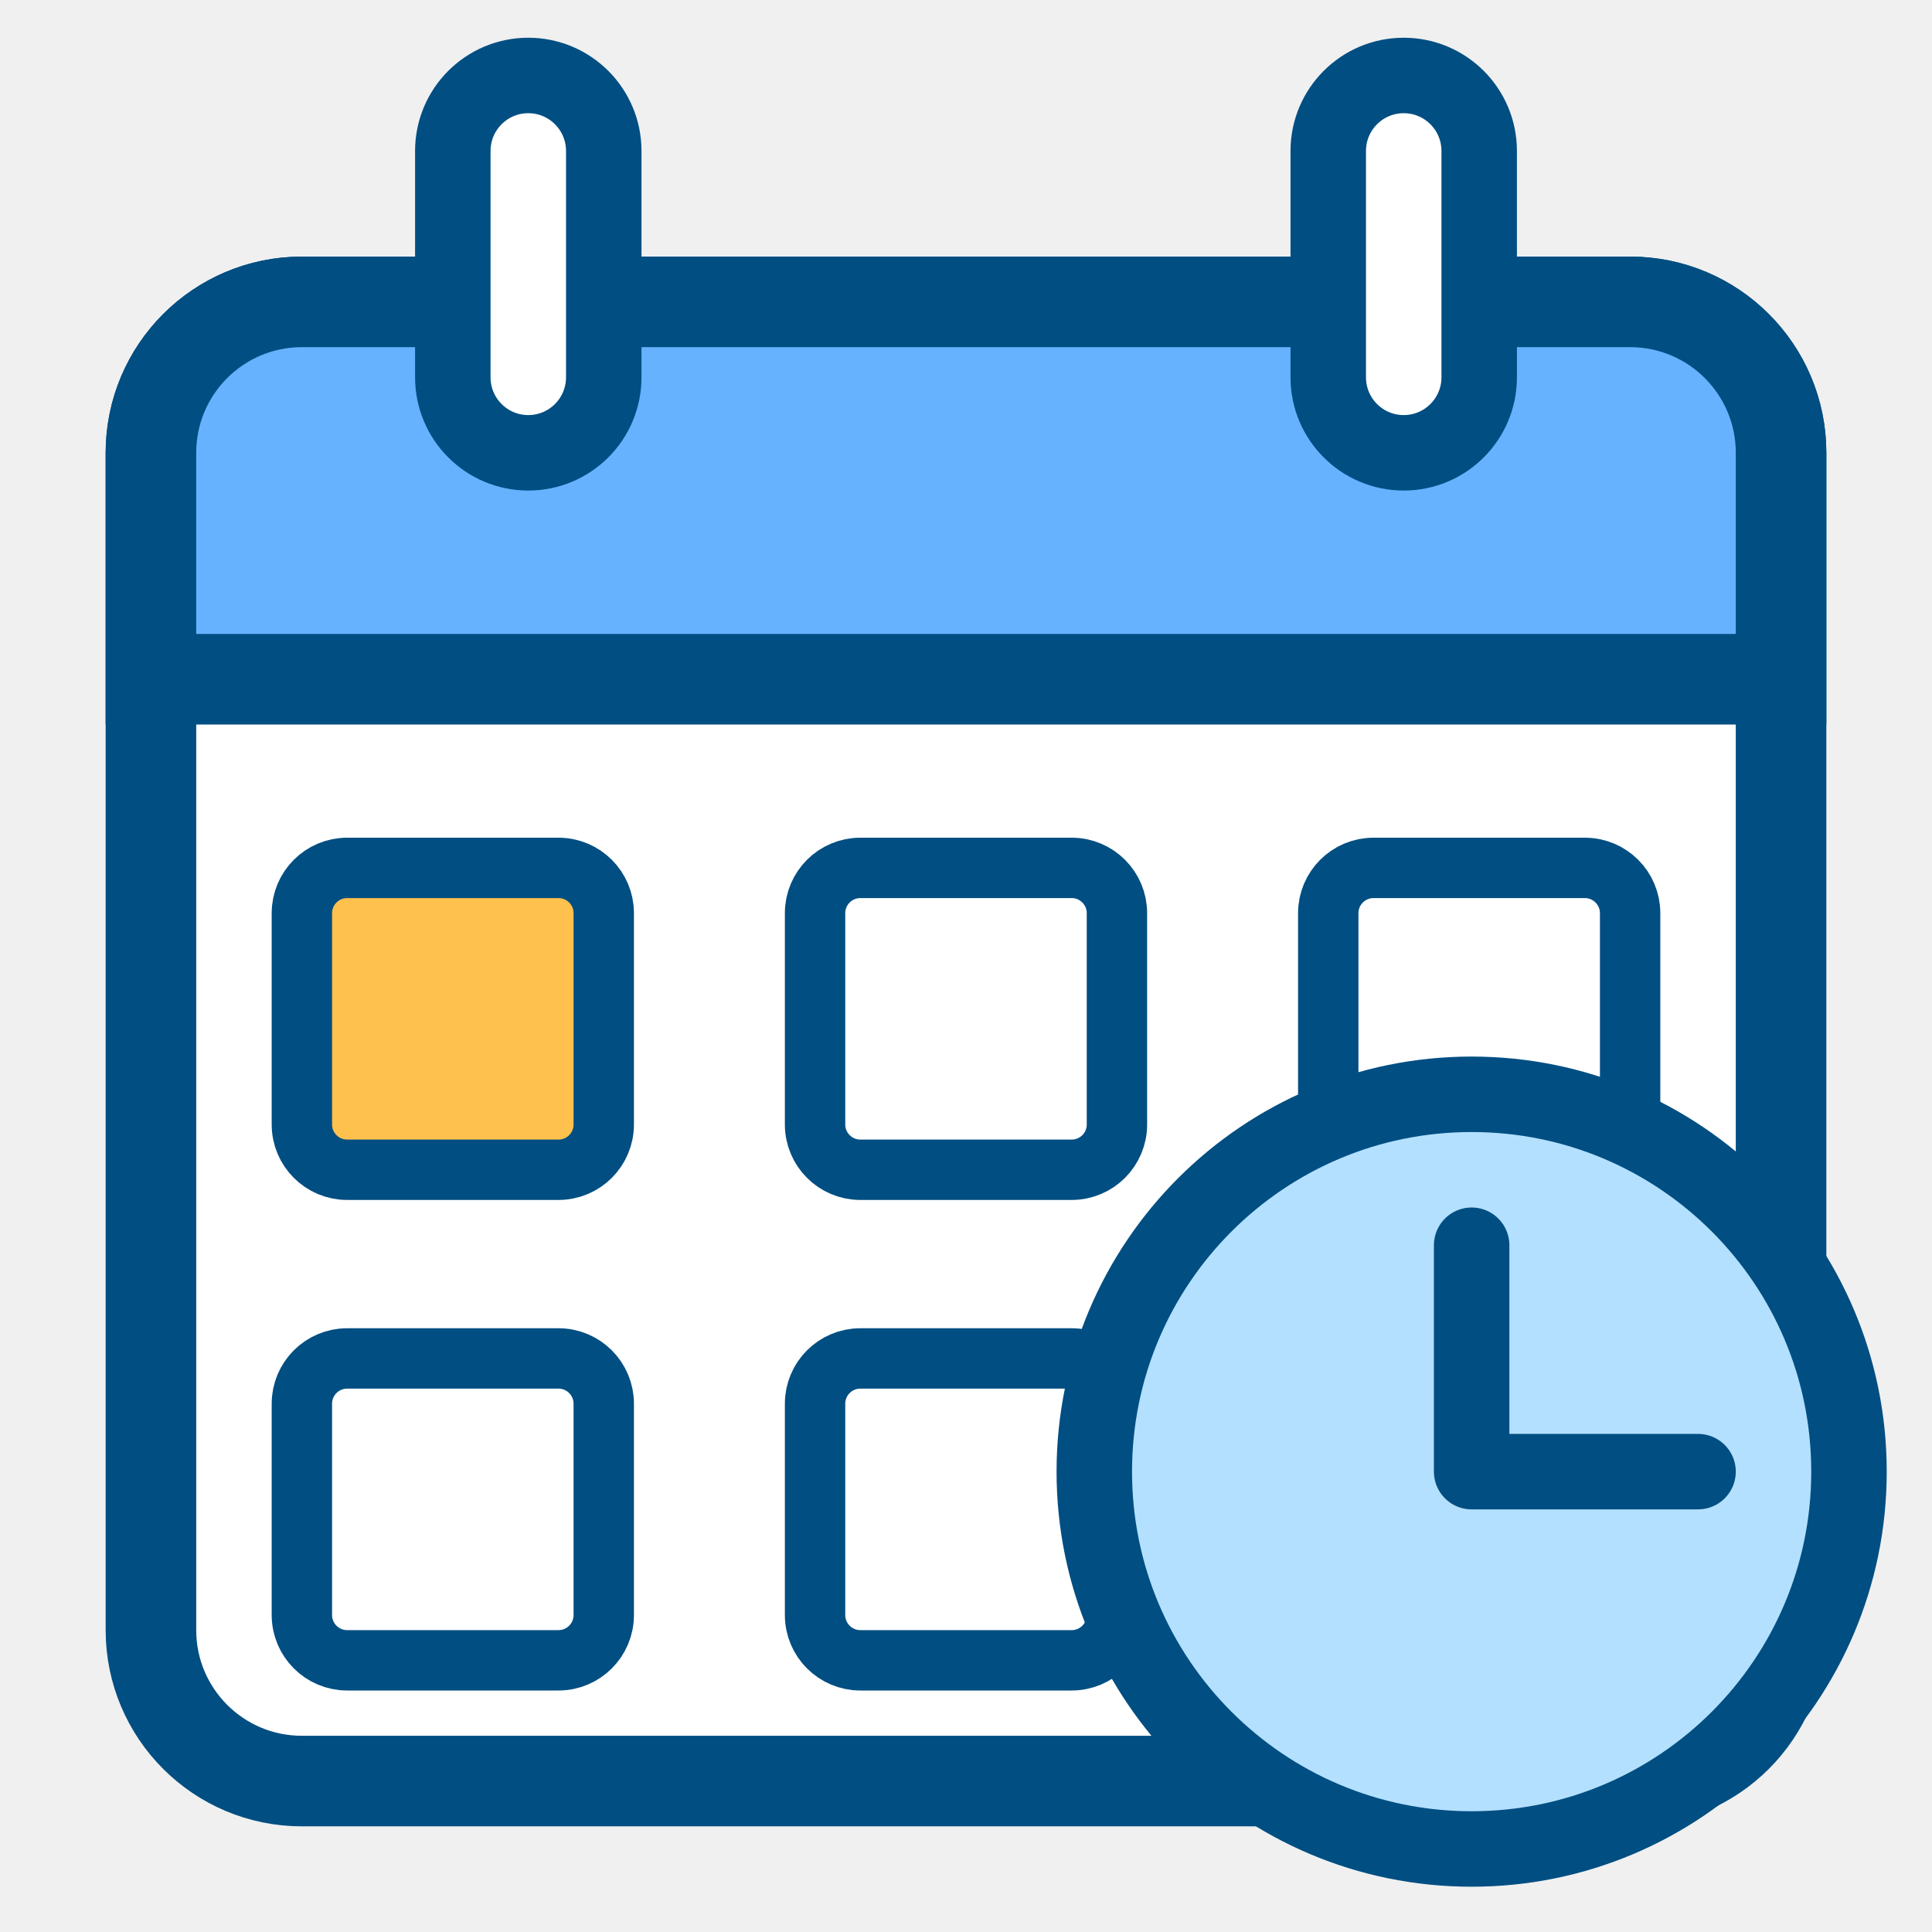
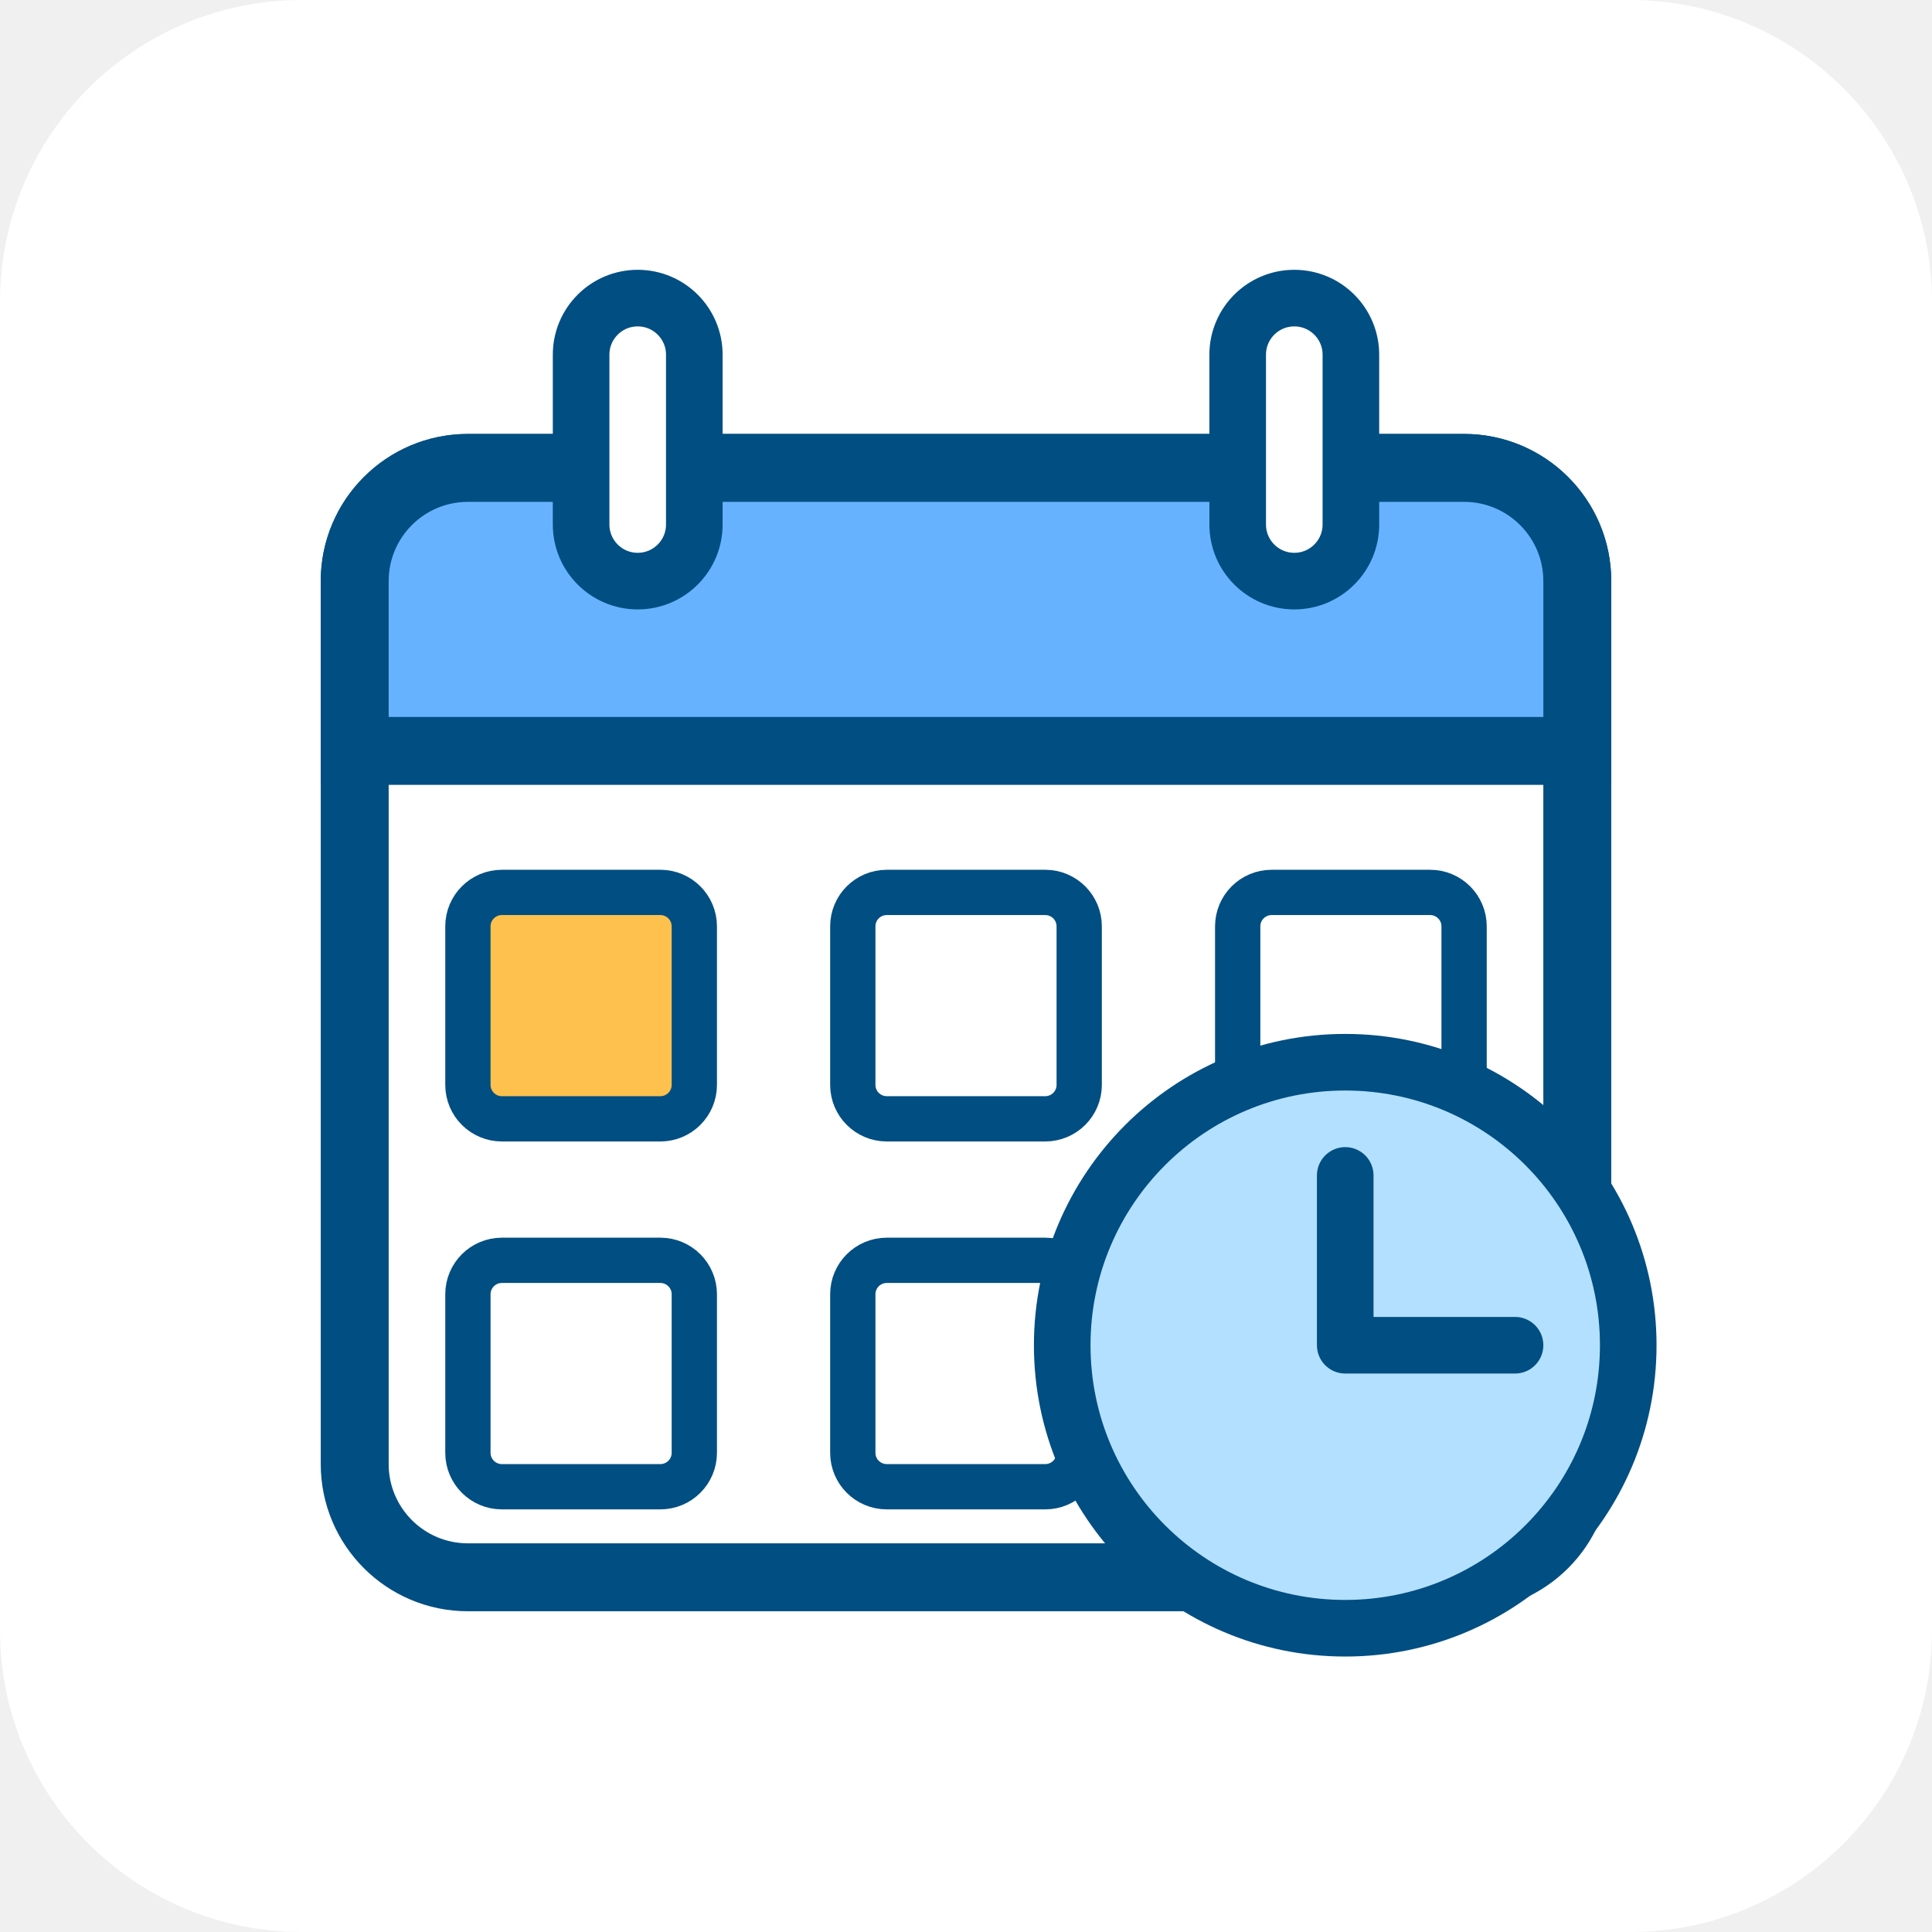
<svg xmlns="http://www.w3.org/2000/svg" width="512" height="512" viewBox="0 0 512 512" fill="none">
-   <rect x="40" y="80" width="432" height="392" rx="40" fill="white" stroke="#004E82" stroke-width="24" />
-   <path d="M40 120C40 97.909 57.909 80 80 80H432C454.091 80 472 97.909 472 120V180H40V120Z" fill="#66B2FF" stroke="#004E82" stroke-width="24" />
-   <rect x="120" y="20" width="40" height="100" rx="20" fill="white" stroke="#004E82" stroke-width="20" />
-   <rect x="352" y="20" width="40" height="100" rx="20" fill="white" stroke="#004E82" stroke-width="20" />
-   <rect x="80" y="230" width="80" height="80" rx="12" fill="#FFC14D" stroke="#004E82" stroke-width="16" />
-   <rect x="216" y="230" width="80" height="80" rx="12" fill="white" stroke="#004E82" stroke-width="16" />
-   <rect x="352" y="230" width="80" height="80" rx="12" fill="white" stroke="#004E82" stroke-width="16" />
-   <rect x="80" y="360" width="80" height="80" rx="12" fill="white" stroke="#004E82" stroke-width="16" />
-   <rect x="216" y="360" width="80" height="80" rx="12" fill="white" stroke="#004E82" stroke-width="16" />
-   <circle cx="390" cy="390" r="100" fill="#B3E0FF" stroke="#004E82" stroke-width="20" />
-   <path d="M390 330V390H450" stroke="#004E82" stroke-width="20" stroke-linecap="round" stroke-linejoin="round" />
+   <rect width="512" height="512" fill="white" rx="80" />
+   <g transform="translate(64, 64) scale(0.75)">
+     <rect x="40" y="80" width="432" height="392" rx="40" fill="white" stroke="#004E82" stroke-width="24" />
+     <path d="M40 120C40 97.909 57.909 80 80 80H432C454.091 80 472 97.909 472 120V180H40V120Z" fill="#66B2FF" stroke="#004E82" stroke-width="24" />
+     <rect x="120" y="20" width="40" height="100" rx="20" fill="white" stroke="#004E82" stroke-width="20" />
+     <rect x="352" y="20" width="40" height="100" rx="20" fill="white" stroke="#004E82" stroke-width="20" />
+     <rect x="80" y="230" width="80" height="80" rx="12" fill="#FFC14D" stroke="#004E82" stroke-width="16" />
+     <rect x="216" y="230" width="80" height="80" rx="12" fill="white" stroke="#004E82" stroke-width="16" />
+     <rect x="352" y="230" width="80" height="80" rx="12" fill="white" stroke="#004E82" stroke-width="16" />
+     <rect x="80" y="360" width="80" height="80" rx="12" fill="white" stroke="#004E82" stroke-width="16" />
+     <rect x="216" y="360" width="80" height="80" rx="12" fill="white" stroke="#004E82" stroke-width="16" />
+     <circle cx="390" cy="390" r="100" fill="#B3E0FF" stroke="#004E82" stroke-width="20" />
+     <path d="M390 330V390H450" stroke="#004E82" stroke-width="20" stroke-linecap="round" stroke-linejoin="round" />
+   </g>
</svg>
